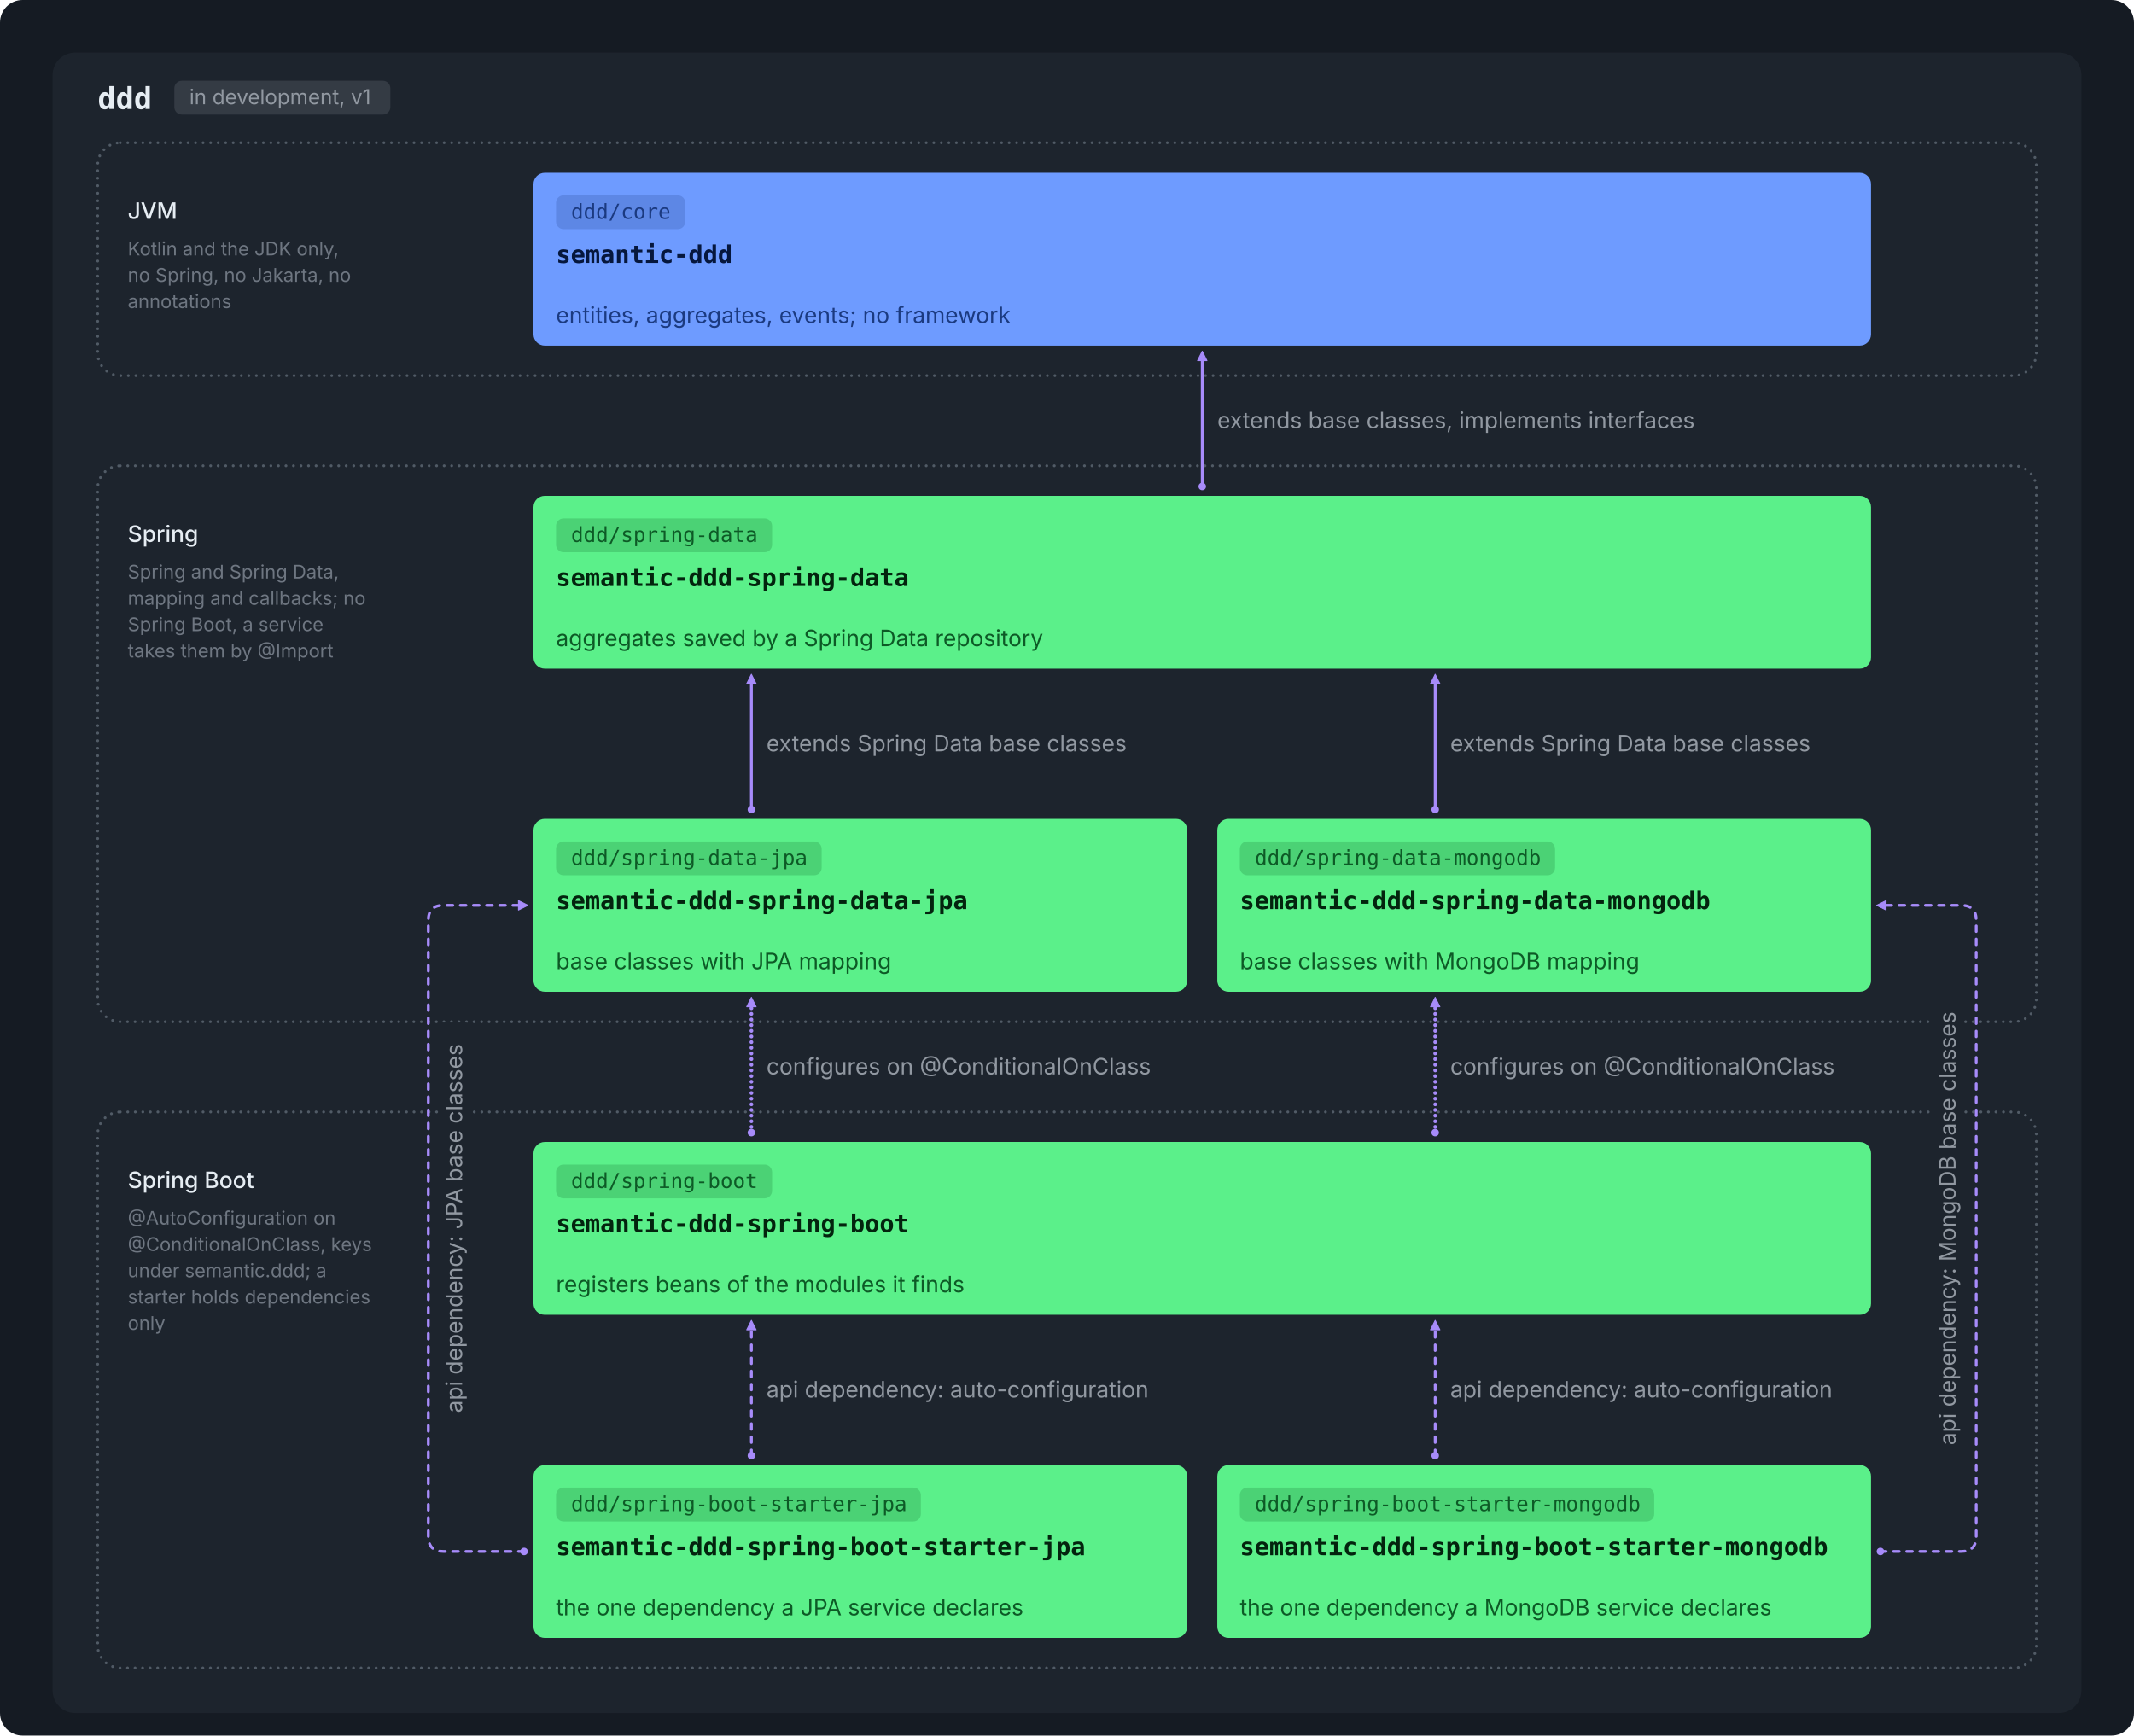
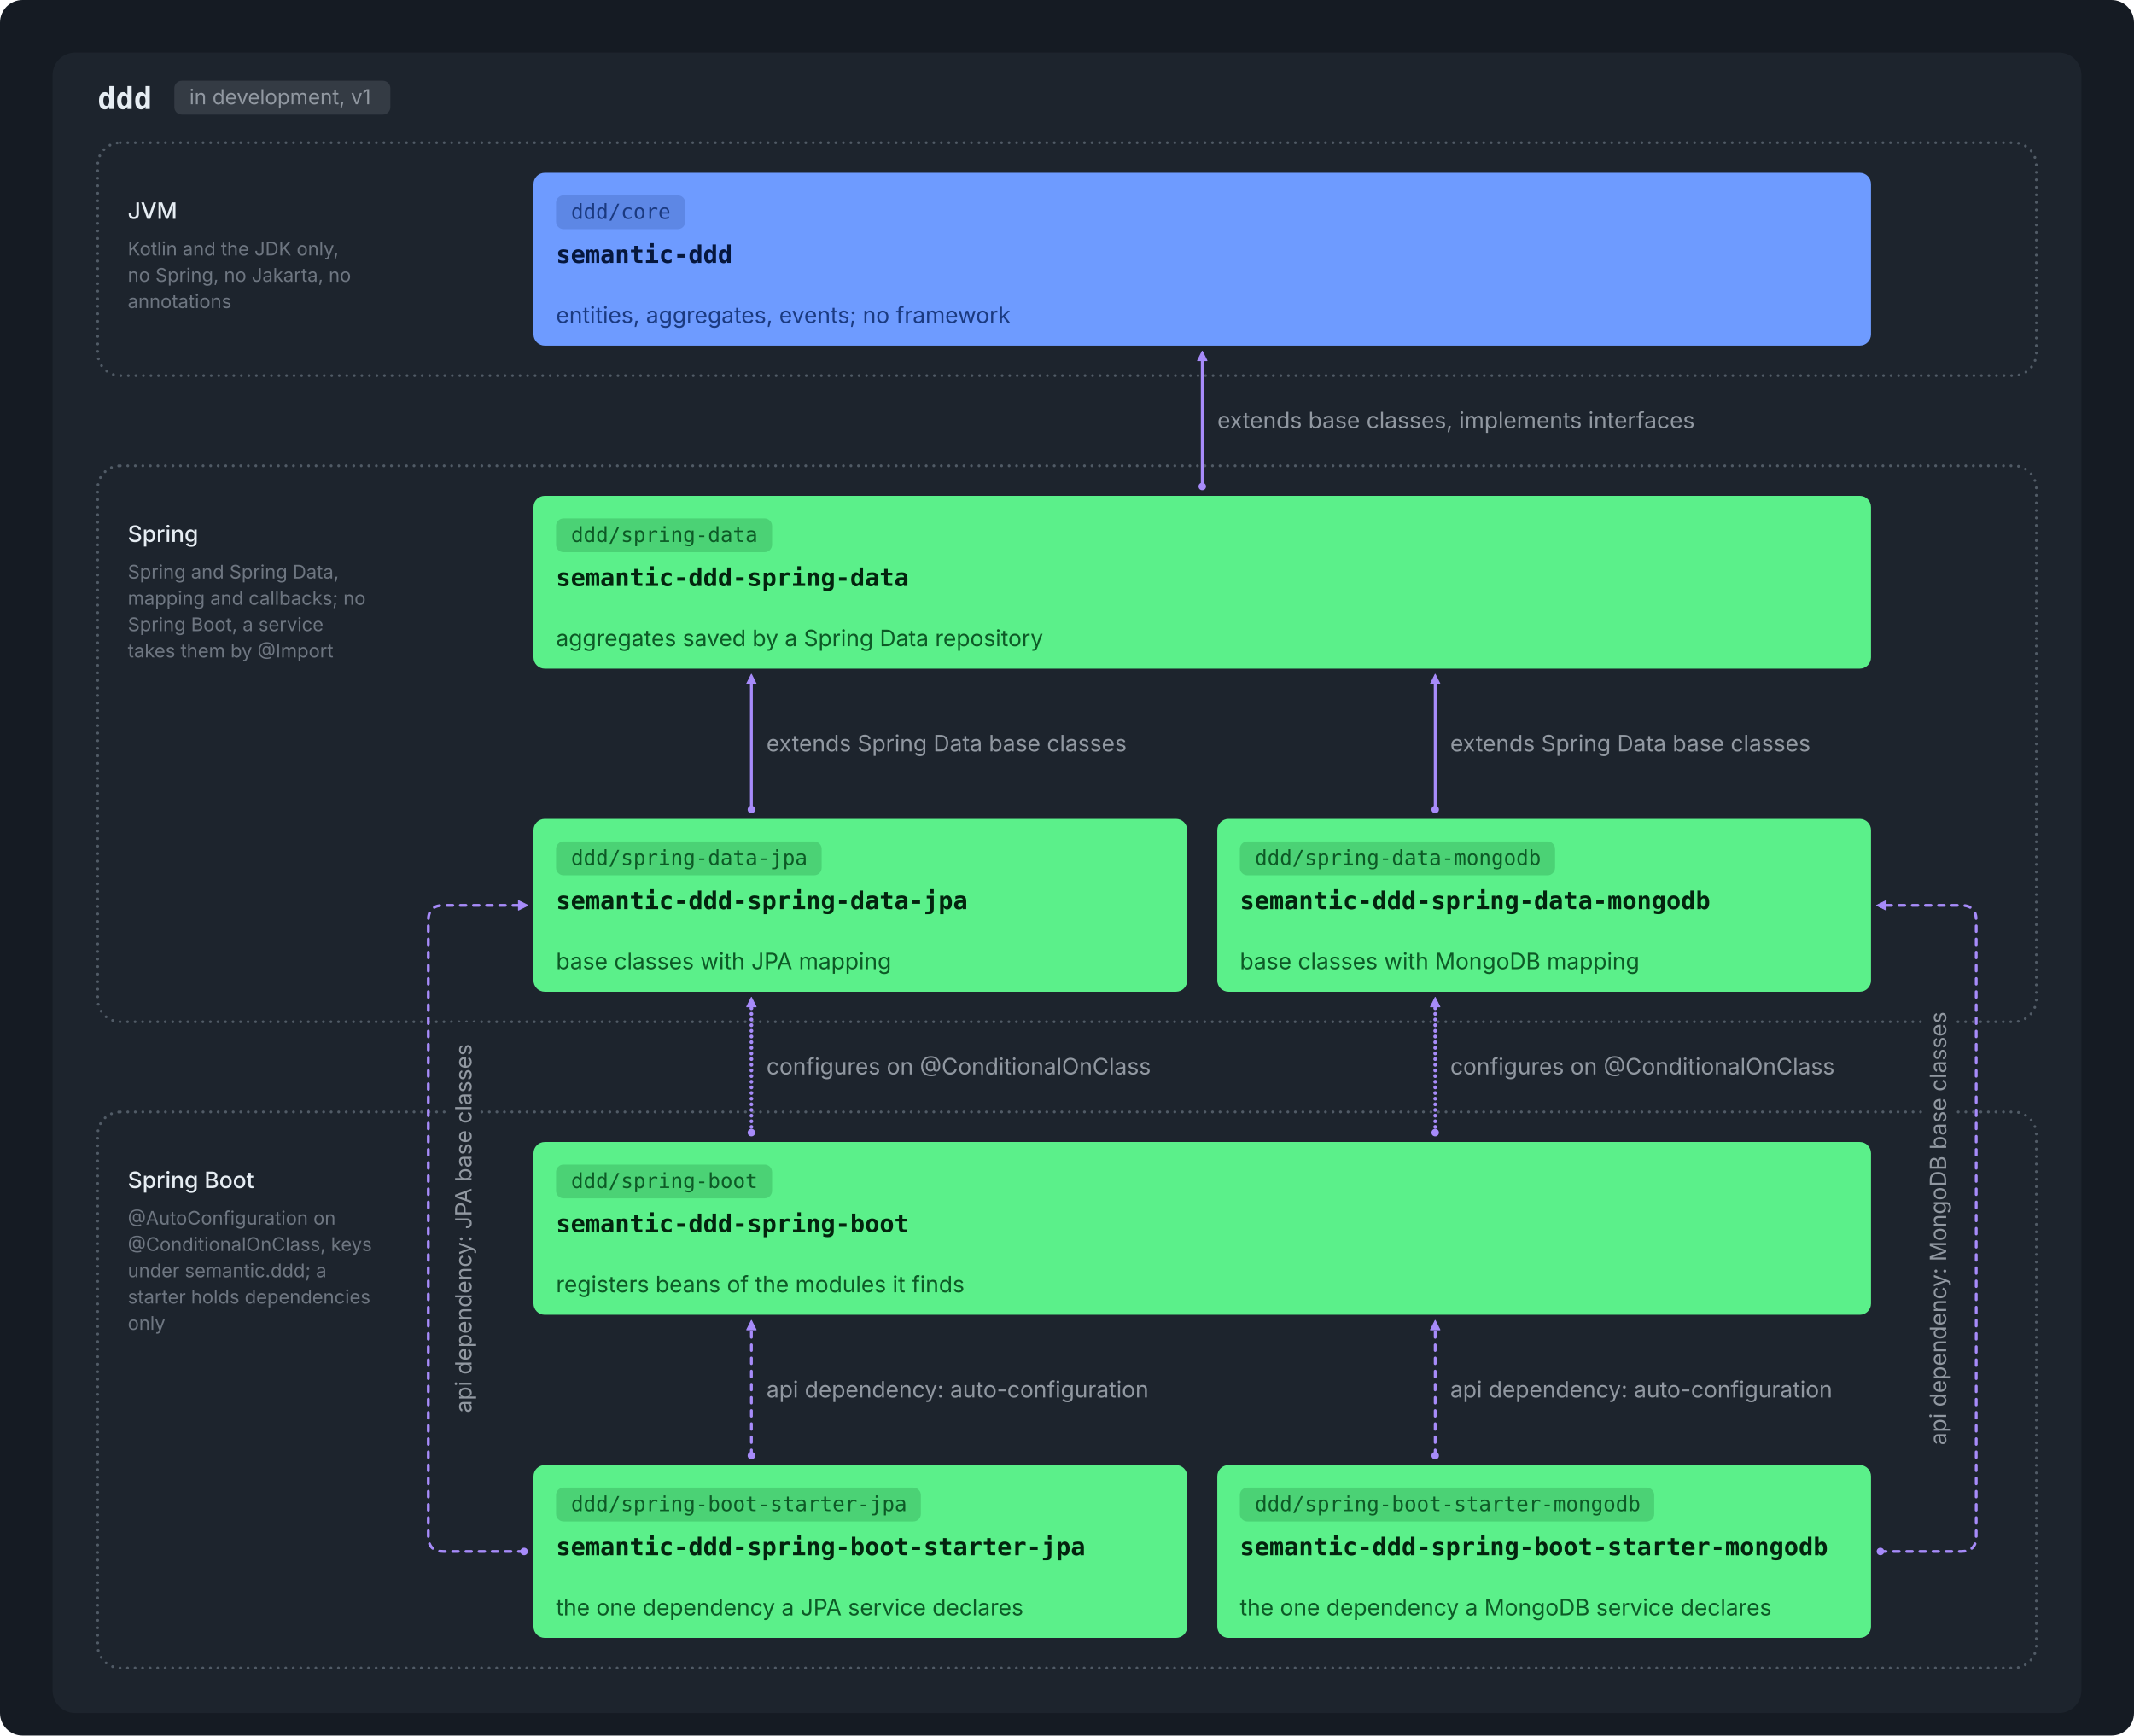
<svg xmlns="http://www.w3.org/2000/svg" viewBox="0 0 1136 924" width="1136" height="924" role="img">
  <rect width="1136" height="924" rx="12" fill="#151B23" />
  <g transform="translate(12,12)">
    <rect x="16.0" y="16.0" width="1080.0" height="884.0" rx="12" fill="#1D242D" />
    <text x="40.0" y="46.0" font-family="ui-monospace, SFMono-Regular, 'SF Mono', Menlo, Consolas, monospace" font-size="16" font-weight="600" fill="#E6EDF3" text-anchor="start">ddd</text>
    <rect x="80.8" y="31.0" width="115.0" height="18" rx="4" fill="#9198A1" fill-opacity="0.2" />
    <text x="88.8" y="43.5" font-family="-apple-system, BlinkMacSystemFont, 'Segoe UI', Inter, Helvetica, Arial, sans-serif" font-size="11" font-weight="400" fill="#9198A1" text-anchor="start">in development, v1</text>
    <rect x="40" y="64" width="1032" height="124" rx="12" fill="none" stroke="#515B66" stroke-width="1.5" stroke-linecap="round" stroke-dasharray="0.01 4" />
    <text x="56.0" y="104.5" font-family="-apple-system, BlinkMacSystemFont, 'Segoe UI', Inter, Helvetica, Arial, sans-serif" font-size="12" font-weight="500" fill="#E6EDF3" text-anchor="start">JVM</text>
    <text x="56.0" y="124.0" font-family="-apple-system, BlinkMacSystemFont, 'Segoe UI', Inter, Helvetica, Arial, sans-serif" font-size="10" font-weight="400" fill="#6E7681" text-anchor="start">Kotlin and the JDK only,</text>
    <text x="56.0" y="138.0" font-family="-apple-system, BlinkMacSystemFont, 'Segoe UI', Inter, Helvetica, Arial, sans-serif" font-size="10" font-weight="400" fill="#6E7681" text-anchor="start">no Spring, no Jakarta, no</text>
    <text x="56.0" y="152.0" font-family="-apple-system, BlinkMacSystemFont, 'Segoe UI', Inter, Helvetica, Arial, sans-serif" font-size="10" font-weight="400" fill="#6E7681" text-anchor="start">annotations</text>
    <rect x="40" y="236" width="1032" height="296" rx="12" fill="none" stroke="#515B66" stroke-width="1.5" stroke-linecap="round" stroke-dasharray="0.01 4" />
    <text x="56.0" y="276.5" font-family="-apple-system, BlinkMacSystemFont, 'Segoe UI', Inter, Helvetica, Arial, sans-serif" font-size="12" font-weight="500" fill="#E6EDF3" text-anchor="start">Spring</text>
    <text x="56.0" y="296.0" font-family="-apple-system, BlinkMacSystemFont, 'Segoe UI', Inter, Helvetica, Arial, sans-serif" font-size="10" font-weight="400" fill="#6E7681" text-anchor="start">Spring and Spring Data,</text>
    <text x="56.0" y="310.0" font-family="-apple-system, BlinkMacSystemFont, 'Segoe UI', Inter, Helvetica, Arial, sans-serif" font-size="10" font-weight="400" fill="#6E7681" text-anchor="start">mapping and callbacks; no</text>
    <text x="56.0" y="324.0" font-family="-apple-system, BlinkMacSystemFont, 'Segoe UI', Inter, Helvetica, Arial, sans-serif" font-size="10" font-weight="400" fill="#6E7681" text-anchor="start">Spring Boot, a service</text>
    <text x="56.0" y="338.0" font-family="-apple-system, BlinkMacSystemFont, 'Segoe UI', Inter, Helvetica, Arial, sans-serif" font-size="10" font-weight="400" fill="#6E7681" text-anchor="start">takes them by @Import</text>
    <rect x="40" y="580" width="1032" height="296" rx="12" fill="none" stroke="#515B66" stroke-width="1.5" stroke-linecap="round" stroke-dasharray="0.01 4" />
    <text x="56.0" y="620.5" font-family="-apple-system, BlinkMacSystemFont, 'Segoe UI', Inter, Helvetica, Arial, sans-serif" font-size="12" font-weight="500" fill="#E6EDF3" text-anchor="start">Spring Boot</text>
    <text x="56.0" y="640.0" font-family="-apple-system, BlinkMacSystemFont, 'Segoe UI', Inter, Helvetica, Arial, sans-serif" font-size="10" font-weight="400" fill="#6E7681" text-anchor="start">@AutoConfiguration on</text>
    <text x="56.0" y="654.0" font-family="-apple-system, BlinkMacSystemFont, 'Segoe UI', Inter, Helvetica, Arial, sans-serif" font-size="10" font-weight="400" fill="#6E7681" text-anchor="start">@ConditionalOnClass, keys</text>
    <text x="56.0" y="668.0" font-family="-apple-system, BlinkMacSystemFont, 'Segoe UI', Inter, Helvetica, Arial, sans-serif" font-size="10" font-weight="400" fill="#6E7681" text-anchor="start">under semantic.ddd; a</text>
    <text x="56.0" y="682.0" font-family="-apple-system, BlinkMacSystemFont, 'Segoe UI', Inter, Helvetica, Arial, sans-serif" font-size="10" font-weight="400" fill="#6E7681" text-anchor="start">starter holds dependencies</text>
    <text x="56.0" y="696.0" font-family="-apple-system, BlinkMacSystemFont, 'Segoe UI', Inter, Helvetica, Arial, sans-serif" font-size="10" font-weight="400" fill="#6E7681" text-anchor="start">only</text>
    <rect x="272.0" y="80.0" width="712.0" height="92.0" rx="6" fill="#6E9BFF" />
    <rect x="284.0" y="92.0" width="68.8" height="18" rx="4" fill="#1B3A80" fill-opacity="0.2" />
    <text x="292.0" y="104.5" font-family="ui-monospace, SFMono-Regular, 'SF Mono', Menlo, Consolas, monospace" font-size="11" font-weight="400" fill="#1B3A80" text-anchor="start">ddd/core</text>
    <text x="284.0" y="128.0" font-family="ui-monospace, SFMono-Regular, 'SF Mono', Menlo, Consolas, monospace" font-size="13" font-weight="600" fill="#06173D" text-anchor="start">semantic-ddd</text>
    <text x="284.0" y="160.0" font-family="-apple-system, BlinkMacSystemFont, 'Segoe UI', Inter, Helvetica, Arial, sans-serif" font-size="12" font-weight="400" fill="#1B3A80" text-anchor="start">entities, aggregates, events; no framework</text>
    <rect x="272.0" y="252.0" width="712.0" height="92.0" rx="6" fill="#5BF08A" />
    <rect x="284.0" y="264.0" width="115.0" height="18" rx="4" fill="#0D5A26" fill-opacity="0.2" />
    <text x="292.0" y="276.5" font-family="ui-monospace, SFMono-Regular, 'SF Mono', Menlo, Consolas, monospace" font-size="11" font-weight="400" fill="#0D5A26" text-anchor="start">ddd/spring-data</text>
    <text x="284.0" y="300.0" font-family="ui-monospace, SFMono-Regular, 'SF Mono', Menlo, Consolas, monospace" font-size="13" font-weight="600" fill="#03240E" text-anchor="start">semantic-ddd-spring-data</text>
    <text x="284.0" y="332.0" font-family="-apple-system, BlinkMacSystemFont, 'Segoe UI', Inter, Helvetica, Arial, sans-serif" font-size="12" font-weight="400" fill="#0D5A26" text-anchor="start">aggregates saved by a Spring Data repository</text>
    <rect x="272.0" y="424.0" width="348.0" height="92.0" rx="6" fill="#5BF08A" />
    <rect x="284.0" y="436.0" width="141.4" height="18" rx="4" fill="#0D5A26" fill-opacity="0.2" />
    <text x="292.0" y="448.5" font-family="ui-monospace, SFMono-Regular, 'SF Mono', Menlo, Consolas, monospace" font-size="11" font-weight="400" fill="#0D5A26" text-anchor="start">ddd/spring-data-jpa</text>
    <text x="284.0" y="472.0" font-family="ui-monospace, SFMono-Regular, 'SF Mono', Menlo, Consolas, monospace" font-size="13" font-weight="600" fill="#03240E" text-anchor="start">semantic-ddd-spring-data-jpa</text>
    <text x="284.0" y="504.0" font-family="-apple-system, BlinkMacSystemFont, 'Segoe UI', Inter, Helvetica, Arial, sans-serif" font-size="12" font-weight="400" fill="#0D5A26" text-anchor="start">base classes with JPA mapping</text>
    <rect x="636.0" y="424.0" width="348.0" height="92.0" rx="6" fill="#5BF08A" />
    <rect x="648.0" y="436.0" width="167.8" height="18" rx="4" fill="#0D5A26" fill-opacity="0.2" />
    <text x="656.0" y="448.5" font-family="ui-monospace, SFMono-Regular, 'SF Mono', Menlo, Consolas, monospace" font-size="11" font-weight="400" fill="#0D5A26" text-anchor="start">ddd/spring-data-mongodb</text>
    <text x="648.0" y="472.0" font-family="ui-monospace, SFMono-Regular, 'SF Mono', Menlo, Consolas, monospace" font-size="13" font-weight="600" fill="#03240E" text-anchor="start">semantic-ddd-spring-data-mongodb</text>
    <text x="648.0" y="504.0" font-family="-apple-system, BlinkMacSystemFont, 'Segoe UI', Inter, Helvetica, Arial, sans-serif" font-size="12" font-weight="400" fill="#0D5A26" text-anchor="start">base classes with MongoDB mapping</text>
    <rect x="272.0" y="596.0" width="712.0" height="92.0" rx="6" fill="#5BF08A" />
    <rect x="284.0" y="608.0" width="115.0" height="18" rx="4" fill="#0D5A26" fill-opacity="0.2" />
    <text x="292.0" y="620.5" font-family="ui-monospace, SFMono-Regular, 'SF Mono', Menlo, Consolas, monospace" font-size="11" font-weight="400" fill="#0D5A26" text-anchor="start">ddd/spring-boot</text>
    <text x="284.0" y="644.0" font-family="ui-monospace, SFMono-Regular, 'SF Mono', Menlo, Consolas, monospace" font-size="13" font-weight="600" fill="#03240E" text-anchor="start">semantic-ddd-spring-boot</text>
    <text x="284.0" y="676.0" font-family="-apple-system, BlinkMacSystemFont, 'Segoe UI', Inter, Helvetica, Arial, sans-serif" font-size="12" font-weight="400" fill="#0D5A26" text-anchor="start">registers beans of the modules it finds</text>
    <rect x="272.0" y="768.0" width="348.0" height="92.0" rx="6" fill="#5BF08A" />
    <rect x="284.0" y="780.0" width="194.2" height="18" rx="4" fill="#0D5A26" fill-opacity="0.2" />
    <text x="292.0" y="792.5" font-family="ui-monospace, SFMono-Regular, 'SF Mono', Menlo, Consolas, monospace" font-size="11" font-weight="400" fill="#0D5A26" text-anchor="start">ddd/spring-boot-starter-jpa</text>
    <text x="284.0" y="816.0" font-family="ui-monospace, SFMono-Regular, 'SF Mono', Menlo, Consolas, monospace" font-size="13" font-weight="600" fill="#03240E" text-anchor="start">semantic-ddd-spring-boot-starter-jpa</text>
    <text x="284.0" y="848.0" font-family="-apple-system, BlinkMacSystemFont, 'Segoe UI', Inter, Helvetica, Arial, sans-serif" font-size="12" font-weight="400" fill="#0D5A26" text-anchor="start">the one dependency a JPA service declares</text>
    <rect x="636.0" y="768.0" width="348.0" height="92.0" rx="6" fill="#5BF08A" />
    <rect x="648.0" y="780.0" width="220.6" height="18" rx="4" fill="#0D5A26" fill-opacity="0.2" />
    <text x="656.0" y="792.5" font-family="ui-monospace, SFMono-Regular, 'SF Mono', Menlo, Consolas, monospace" font-size="11" font-weight="400" fill="#0D5A26" text-anchor="start">ddd/spring-boot-starter-mongodb</text>
    <text x="648.0" y="816.0" font-family="ui-monospace, SFMono-Regular, 'SF Mono', Menlo, Consolas, monospace" font-size="13" font-weight="600" fill="#03240E" text-anchor="start">semantic-ddd-spring-boot-starter-mongodb</text>
    <text x="648.0" y="848.0" font-family="-apple-system, BlinkMacSystemFont, 'Segoe UI', Inter, Helvetica, Arial, sans-serif" font-size="12" font-weight="400" fill="#0D5A26" text-anchor="start">the one dependency a MongoDB service declares</text>
    <circle cx="628.0" cy="247" r="2" fill="#A78BFA" />
    <path d="M628.0,175 L630.5,180.0 L625.5,180.0 Z" fill="#A78BFA" stroke="#A78BFA" stroke-width="0.5" stroke-linejoin="round" />
    <path d="M628.0,247 L628.0,180" stroke="#A78BFA" stroke-width="1.5" fill="none" stroke-linecap="round" stroke-linejoin="round" />
    <circle cx="388.0" cy="419" r="2" fill="#A78BFA" />
    <path d="M388.0,347 L390.5,352.0 L385.5,352.0 Z" fill="#A78BFA" stroke="#A78BFA" stroke-width="0.5" stroke-linejoin="round" />
    <path d="M388.0,419 L388.0,352" stroke="#A78BFA" stroke-width="1.5" fill="none" stroke-linecap="round" stroke-linejoin="round" />
    <circle cx="752.0" cy="419" r="2" fill="#A78BFA" />
    <path d="M752.0,347 L754.5,352.0 L749.5,352.0 Z" fill="#A78BFA" stroke="#A78BFA" stroke-width="0.5" stroke-linejoin="round" />
    <path d="M752.0,419 L752.0,352" stroke="#A78BFA" stroke-width="1.5" fill="none" stroke-linecap="round" stroke-linejoin="round" />
    <circle cx="388.0" cy="591" r="2" fill="#A78BFA" />
    <path d="M388.0,519 L390.5,524.0 L385.5,524.0 Z" fill="#A78BFA" stroke="#A78BFA" stroke-width="0.5" stroke-linejoin="round" />
    <path d="M388.0,591 L388.0,524" stroke="#A78BFA" stroke-width="2" fill="none" stroke-linecap="round" stroke-linejoin="round" stroke-dasharray="0.01 3" />
    <circle cx="752.0" cy="591" r="2" fill="#A78BFA" />
    <path d="M752.0,519 L754.5,524.0 L749.5,524.0 Z" fill="#A78BFA" stroke="#A78BFA" stroke-width="0.5" stroke-linejoin="round" />
    <path d="M752.0,591 L752.0,524" stroke="#A78BFA" stroke-width="2" fill="none" stroke-linecap="round" stroke-linejoin="round" stroke-dasharray="0.01 3" />
    <circle cx="388.0" cy="763" r="2" fill="#A78BFA" />
    <path d="M388.0,691 L390.5,696.0 L385.5,696.0 Z" fill="#A78BFA" stroke="#A78BFA" stroke-width="0.5" stroke-linejoin="round" />
    <path d="M388.0,763 L388.0,696" stroke="#A78BFA" stroke-width="1.5" fill="none" stroke-linecap="round" stroke-linejoin="round" stroke-dasharray="3 4" />
    <circle cx="752.0" cy="763" r="2" fill="#A78BFA" />
    <path d="M752.0,691 L754.5,696.0 L749.5,696.0 Z" fill="#A78BFA" stroke="#A78BFA" stroke-width="0.5" stroke-linejoin="round" />
    <path d="M752.0,763 L752.0,696" stroke="#A78BFA" stroke-width="1.5" fill="none" stroke-linecap="round" stroke-linejoin="round" stroke-dasharray="3 4" />
    <circle cx="267" cy="814.0" r="2" fill="#A78BFA" />
    <path d="M269,470.0 L264.0,472.5 L264.0,467.5 Z" fill="#A78BFA" stroke="#A78BFA" stroke-width="0.5" stroke-linejoin="round" />
    <path d="M267,814.0 L224,814.0 Q216,814.0 216,806.0 L216,478.0 Q216,470.0 224,470.0 L264,470.0" stroke="#A78BFA" stroke-width="1.5" fill="none" stroke-linecap="round" stroke-linejoin="round" stroke-dasharray="3 4" />
    <circle cx="989" cy="814.0" r="2" fill="#A78BFA" />
    <path d="M987,470.0 L992.0,467.5 L992.0,472.5 Z" fill="#A78BFA" stroke="#A78BFA" stroke-width="0.5" stroke-linejoin="round" />
    <path d="M989,814.0 L1032,814.0 Q1040,814.0 1040,806.0 L1040,478.0 Q1040,470.0 1032,470.0 L992,470.0" stroke="#A78BFA" stroke-width="1.5" fill="none" stroke-linecap="round" stroke-linejoin="round" stroke-dasharray="3 4" />
    <text x="636.0" y="216.0" font-family="-apple-system, BlinkMacSystemFont, 'Segoe UI', Inter, Helvetica, Arial, sans-serif" font-size="12" font-weight="400" fill="#9198A1" text-anchor="start">extends base classes, implements interfaces</text>
    <text x="396.0" y="388.0" font-family="-apple-system, BlinkMacSystemFont, 'Segoe UI', Inter, Helvetica, Arial, sans-serif" font-size="12" font-weight="400" fill="#9198A1" text-anchor="start">extends Spring Data base classes</text>
    <text x="760.0" y="388.0" font-family="-apple-system, BlinkMacSystemFont, 'Segoe UI', Inter, Helvetica, Arial, sans-serif" font-size="12" font-weight="400" fill="#9198A1" text-anchor="start">extends Spring Data base classes</text>
    <text x="396.0" y="560.0" font-family="-apple-system, BlinkMacSystemFont, 'Segoe UI', Inter, Helvetica, Arial, sans-serif" font-size="12" font-weight="400" fill="#9198A1" text-anchor="start">configures on @ConditionalOnClass</text>
    <text x="760.0" y="560.0" font-family="-apple-system, BlinkMacSystemFont, 'Segoe UI', Inter, Helvetica, Arial, sans-serif" font-size="12" font-weight="400" fill="#9198A1" text-anchor="start">configures on @ConditionalOnClass</text>
    <text x="396.0" y="732.0" font-family="-apple-system, BlinkMacSystemFont, 'Segoe UI', Inter, Helvetica, Arial, sans-serif" font-size="12" font-weight="400" fill="#9198A1" text-anchor="start">api dependency: auto-configuration</text>
    <text x="760.0" y="732.0" font-family="-apple-system, BlinkMacSystemFont, 'Segoe UI', Inter, Helvetica, Arial, sans-serif" font-size="12" font-weight="400" fill="#9198A1" text-anchor="start">api dependency: auto-configuration</text>
-     <g transform="rotate(-90 234 642.0)">
-       <rect x="124.4" y="630.0" width="219.2" height="16.0" rx="2" fill="#1D242D" />
-       <text x="234.0" y="642.0" font-family="-apple-system, BlinkMacSystemFont, 'Segoe UI', Inter, Helvetica, Arial, sans-serif" font-size="12" font-weight="400" fill="#9198A1" text-anchor="middle">api dependency: JPA base classes</text>
+     <g transform="rotate(-90 239 642.0)">
+       <rect x="129.4" y="630.0" width="219.2" height="16.0" rx="2" fill="#1D242D" />
+       <text x="239.0" y="642.0" font-family="-apple-system, BlinkMacSystemFont, 'Segoe UI', Inter, Helvetica, Arial, sans-serif" font-size="12" font-weight="400" fill="#9198A1" text-anchor="middle">api dependency: JPA base classes</text>
    </g>
-     <g transform="rotate(-90 1029 642.0)">
-       <rect x="906.2" y="630.0" width="245.6" height="16.0" rx="2" fill="#1D242D" />
-       <text x="1029.0" y="642.0" font-family="-apple-system, BlinkMacSystemFont, 'Segoe UI', Inter, Helvetica, Arial, sans-serif" font-size="12" font-weight="400" fill="#9198A1" text-anchor="middle">api dependency: MongoDB base classes</text>
+     <g transform="rotate(-90 1024 642.0)">
+       <rect x="901.2" y="630.0" width="245.6" height="16.0" rx="2" fill="#1D242D" />
+       <text x="1024.0" y="642.0" font-family="-apple-system, BlinkMacSystemFont, 'Segoe UI', Inter, Helvetica, Arial, sans-serif" font-size="12" font-weight="400" fill="#9198A1" text-anchor="middle">api dependency: MongoDB base classes</text>
    </g>
  </g>
</svg>
